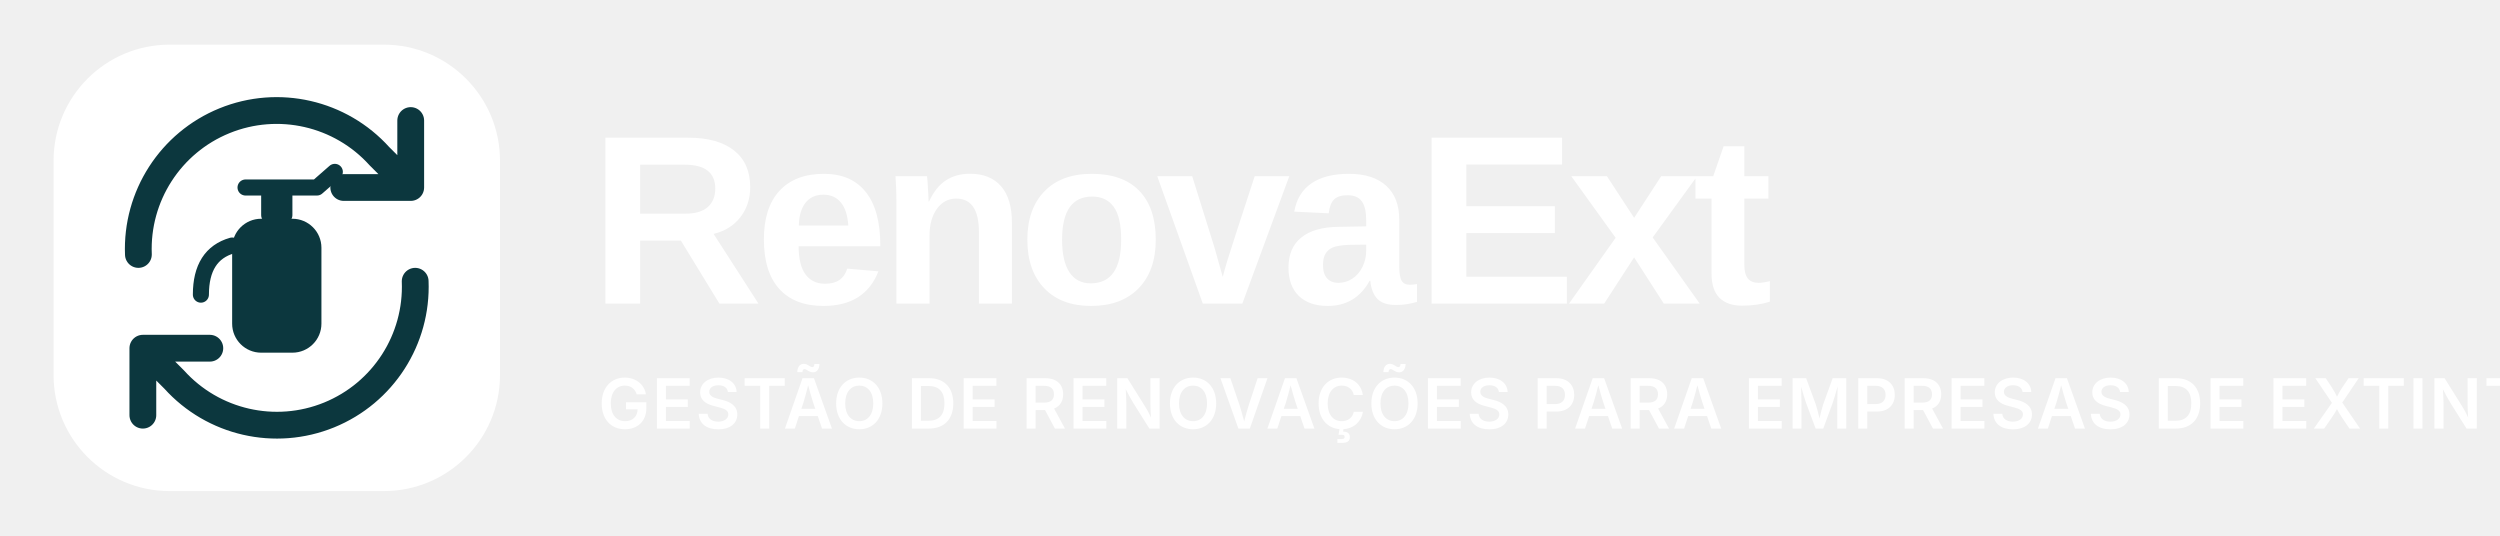
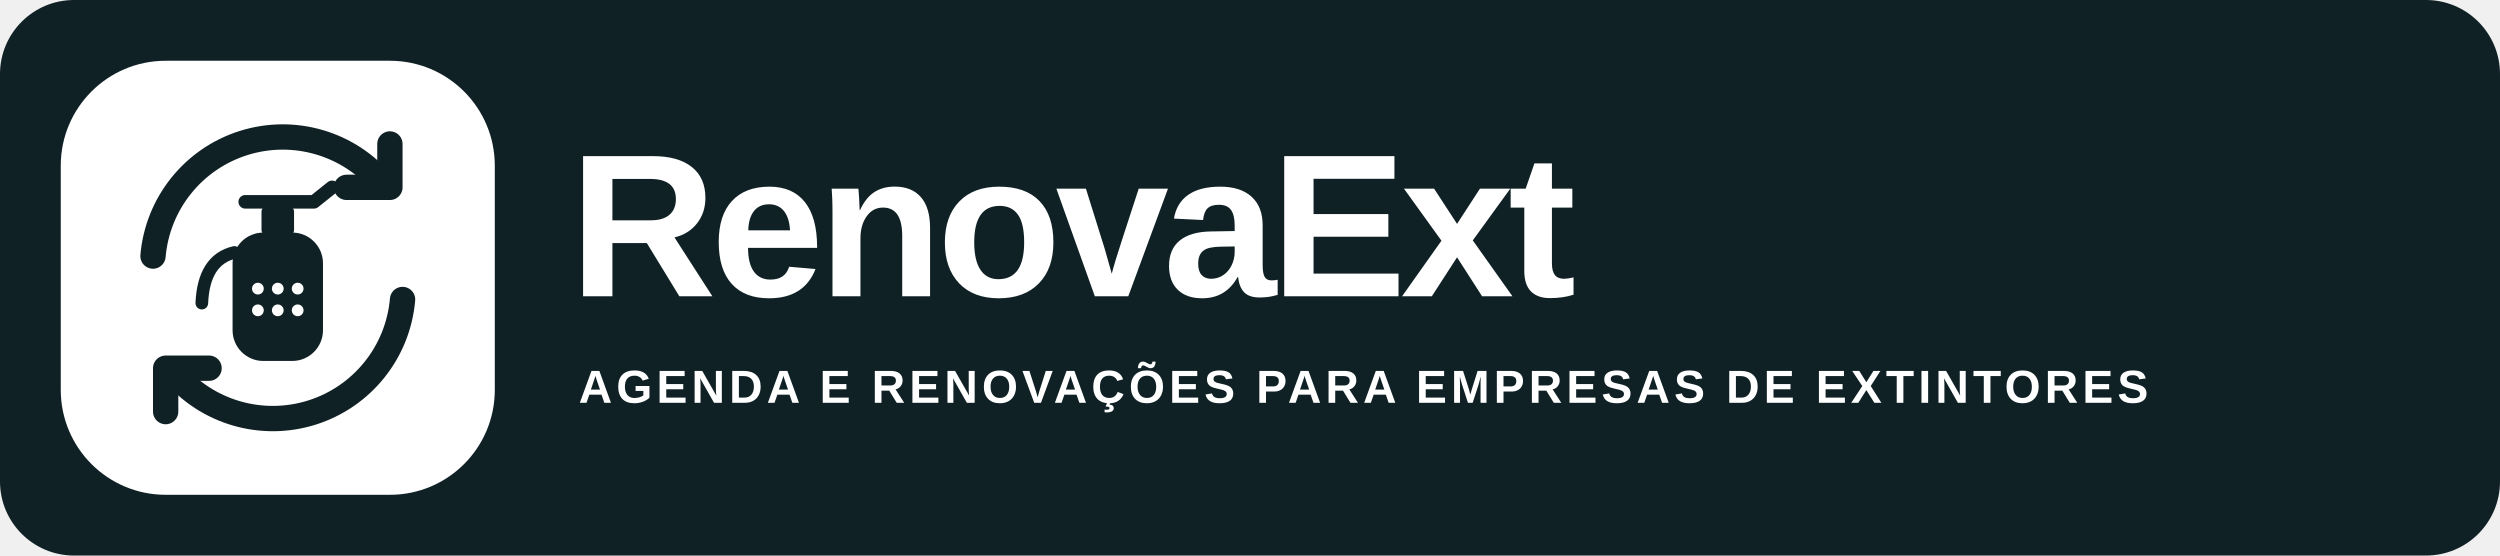
- <svg xmlns="http://www.w3.org/2000/svg" viewBox="0 0 560 120" width="1120" height="240">
-   <g transform="translate(8, 6)">
-     <rect x="4" y="4" width="100" height="100" rx="26" fill="#ffffff" />
-     <path d="M23 51 A31 31 0 0 1 77 29 L84 36 M84 21 V36 H69" fill="none" stroke="#0c373e" stroke-width="6" stroke-linecap="round" stroke-linejoin="round" />
-     <path d="M85 57 A31 31 0 0 1 31 79 L24 72 M24 87 V72 H39" fill="none" stroke="#0c373e" stroke-width="6" stroke-linecap="round" stroke-linejoin="round" />
-     <rect x="44" y="43" width="20" height="30" rx="6.5" fill="#0c373e" />
-     <rect x="50.5" y="36" width="7" height="8" rx="1.8" fill="#0c373e" />
-     <path d="M47 36 H63 L67 32.5" fill="none" stroke="#0c373e" stroke-width="3.6" stroke-linecap="round" stroke-linejoin="round" />
-     <path d="M44 49 Q37 51 37 60" fill="none" stroke="#0c373e" stroke-width="3.6" stroke-linecap="round" />
+ <svg xmlns="http://www.w3.org/2000/svg" viewBox="0 0 1080 240" width="1080" height="240" fill="none">
+   <rect x="0" y="0" width="1080" height="240" rx="32" fill="#102126" />
+   <g transform="translate(20, 20) scale(0.390625)">
+     <rect x="16" y="16" width="480" height="480" rx="116" fill="#ffffff" />
+     <path d="M 118 232 A 144 144 0 0 1 372 152" fill="none" stroke="#102126" stroke-width="28" stroke-linecap="round" />
+     <path d="M 332 156 L 380 156 L 380 108" fill="none" stroke="#102126" stroke-width="28" stroke-linecap="round" stroke-linejoin="round" />
+     <path d="M 394 280 A 144 144 0 0 1 140 360" fill="none" stroke="#102126" stroke-width="28" stroke-linecap="round" />
+     <path d="M 180 356 L 132 356 L 132 404" fill="none" stroke="#102126" stroke-width="28" stroke-linecap="round" stroke-linejoin="round" />
+     <rect x="206" y="206" width="100" height="142" rx="34" fill="#102126" />
+     <circle cx="234" cy="268" r="6.5" fill="#ffffff" />
+     <circle cx="256" cy="268" r="6.5" fill="#ffffff" />
+     <circle cx="278" cy="268" r="6.5" fill="#ffffff" />
+     <circle cx="234" cy="292" r="6.5" fill="#ffffff" />
+     <circle cx="256" cy="292" r="6.5" fill="#ffffff" />
+     <circle cx="278" cy="292" r="6.5" fill="#ffffff" />
+     <rect x="238" y="176" width="36" height="34" rx="7" fill="#102126" />
+     <circle cx="256" cy="192" r="7" fill="#102126" />
+     <path d="M 220 172 L 296 172 L 316 156" fill="none" stroke="#102126" stroke-width="15" stroke-linecap="round" stroke-linejoin="round" />
+     <path d="M 208 228 Q 174 236 172 284" fill="none" stroke="#102126" stroke-width="14" stroke-linecap="round" />
  </g>
-   <text x="132" y="68" font-family="Manrope, Segoe UI, Arial, sans-serif" font-size="54" font-weight="800" letter-spacing="-2" fill="#ffffff">Renova<tspan fill="#ffffff">Ext</tspan>
-   </text>
-   <text x="134" y="96" font-family="Inter, Segoe UI, Arial, sans-serif" font-size="15.5" font-weight="600" letter-spacing="0.4" fill="#ffffff">GESTÃO DE RENOVAÇÕES PARA EMPRESAS DE EXTINTORES</text>
+   <text x="246" y="128" font-family="'Plus Jakarta Sans', 'Segoe UI', Arial, sans-serif" font-size="88" font-weight="800" letter-spacing="-2.5" fill="#ffffff">RenovaExt</text>
+   <text x="250" y="174" font-family="'Plus Jakarta Sans', 'Segoe UI', Arial, sans-serif" font-size="20" font-weight="700" letter-spacing="1.8" fill="#ffffff">AGENDA E RENOVAÇÕES PARA EMPRESAS DE EXTINTORES</text>
</svg>
